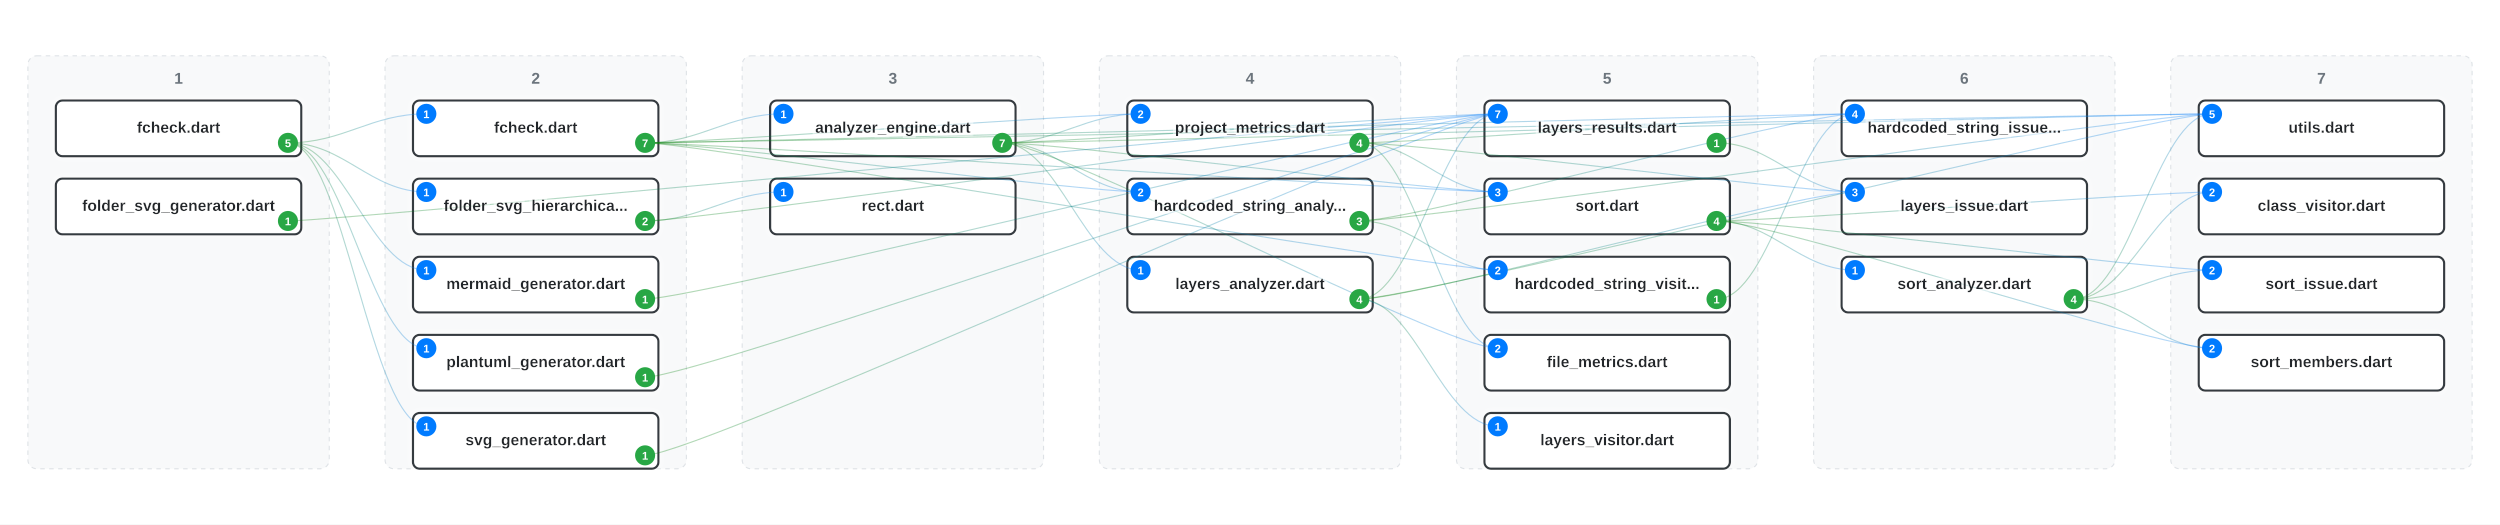
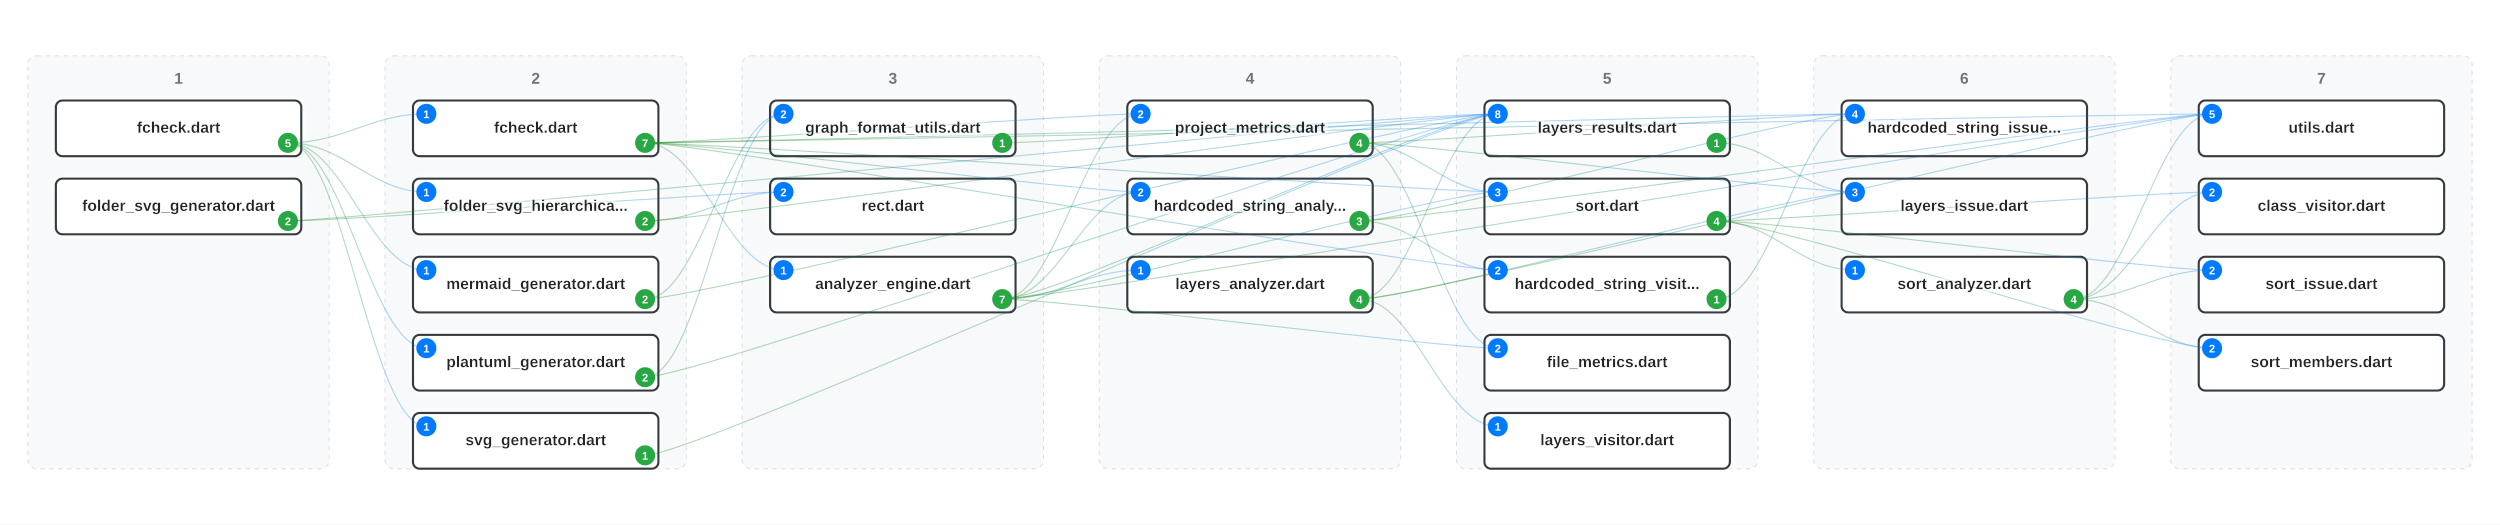
<svg xmlns="http://www.w3.org/2000/svg" width="2240" height="470" viewBox="0 0 2240 470" font-family="Arial, Helvetica, sans-serif">
  <defs>
    <filter id="whiteShadow" x="-20%" y="-20%" width="140%" height="140%">
      <feGaussianBlur in="SourceAlpha" stdDeviation="3" />
      <feOffset dx="0" dy="0" result="offsetblur" />
      <feFlood flood-color="white" flood-opacity="1" />
      <feComposite in2="offsetblur" operator="in" />
      <feMerge>
        <feMergeNode />
        <feMergeNode in="SourceGraphic" />
      </feMerge>
    </filter>
    <filter id="outlineWhite">
      <feMorphology in="SourceAlpha" result="DILATED" operator="dilate" radius="2" />
      <feFlood flood-color="white" flood-opacity="0.5" result="WHITE" />
      <feComposite in="WHITE" in2="DILATED" operator="in" result="OUTLINE" />
      <feMerge>
        <feMergeNode in="OUTLINE" />
        <feMergeNode in="SourceGraphic" />
      </feMerge>
    </filter>
    <linearGradient id="edgeGradient" x1="0%" y1="0%" x2="100%" y2="0%">
      <stop offset="0%" stop-color="green" stop-opacity="0.3" />
      <stop offset="100%" stop-color="#007bff" stop-opacity="0.3" />
    </linearGradient>
  </defs>
  <style>
  .layerBackground { fill: #f8f9fa; stroke: #dee2e6; stroke-width: 1; stroke-dasharray: 4,4; }
  .layerTitle { fill: #6c757d; font-size: 14px; font-weight: bold; text-anchor: middle; }
  .nodeRect { fill: #ffffff; stroke: #343a40; stroke-width: 2; rx: 6; ry: 6; cursor: pointer; filter: url(#whiteShadow); }
  .nodeRect:hover { stroke: #007bff; stroke-width: 3; }
  .nodeText { fill: #212529; font-size: 14px; font-weight: 900; text-anchor: middle; dominant-baseline: middle; filter: url(#outlineWhite); }
  .edge { fill: none; stroke: url(#edgeGradient); }
  .edge:hover { stroke: #007bff; stroke-width: 3; opacity: 1.0; }
  .cycleEdge { stroke: red; stroke-width: 5; opacity: 0.9; }
  .badge { font-size: 10px; font-weight: bold; fill: white; text-anchor: middle; dominant-baseline: middle; cursor: help; }
  .badge:hover { opacity: 0.8; }
</style>
  <rect width="100%" height="100%" fill="white" />
  <rect x="25.0" y="50" width="270.0" height="370" rx="8" class="layerBackground" />
  <text x="160.0" y="75" class="layerTitle">1</text>
  <rect x="345.0" y="50" width="270.0" height="370" rx="8" class="layerBackground" />
  <text x="480.0" y="75" class="layerTitle">2</text>
  <rect x="665.0" y="50" width="270.0" height="370" rx="8" class="layerBackground" />
  <text x="800.0" y="75" class="layerTitle">3</text>
  <rect x="985.0" y="50" width="270.0" height="370" rx="8" class="layerBackground" />
  <text x="1120.0" y="75" class="layerTitle">4</text>
  <rect x="1305.0" y="50" width="270.0" height="370" rx="8" class="layerBackground" />
  <text x="1440.0" y="75" class="layerTitle">5</text>
  <rect x="1625.0" y="50" width="270.0" height="370" rx="8" class="layerBackground" />
  <text x="1760.0" y="75" class="layerTitle">6</text>
  <rect x="1945.0" y="50" width="270.0" height="370" rx="8" class="layerBackground" />
  <text x="2080.0" y="75" class="layerTitle">7</text>
  <rect x="50.0" y="90.0" width="220" height="50" class="nodeRect" />
  <rect x="50.0" y="160.0" width="220" height="50" class="nodeRect" />
  <rect x="370.0" y="90.0" width="220" height="50" class="nodeRect" />
  <rect x="370.0" y="160.0" width="220" height="50" class="nodeRect" />
  <rect x="370.0" y="230.0" width="220" height="50" class="nodeRect" />
  <rect x="370.0" y="300.0" width="220" height="50" class="nodeRect" />
  <rect x="370.0" y="370.0" width="220" height="50" class="nodeRect" />
  <rect x="690.0" y="90.0" width="220" height="50" class="nodeRect" />
  <rect x="690.0" y="160.0" width="220" height="50" class="nodeRect" />
+   <rect x="690.0" y="230.0" width="220" height="50" class="nodeRect" />
  <rect x="1010.0" y="90.0" width="220" height="50" class="nodeRect" />
  <rect x="1010.0" y="160.0" width="220" height="50" class="nodeRect" />
  <rect x="1010.0" y="230.0" width="220" height="50" class="nodeRect" />
  <rect x="1330.0" y="90.0" width="220" height="50" class="nodeRect" />
  <rect x="1330.0" y="160.0" width="220" height="50" class="nodeRect" />
  <rect x="1330.0" y="230.0" width="220" height="50" class="nodeRect" />
  <rect x="1330.0" y="300.0" width="220" height="50" class="nodeRect" />
  <rect x="1330.0" y="370.0" width="220" height="50" class="nodeRect" />
  <rect x="1650.0" y="90.0" width="220" height="50" class="nodeRect" />
  <rect x="1650.0" y="160.0" width="220" height="50" class="nodeRect" />
  <rect x="1650.0" y="230.0" width="220" height="50" class="nodeRect" />
  <rect x="1970.0" y="90.0" width="220" height="50" class="nodeRect" />
  <rect x="1970.0" y="160.0" width="220" height="50" class="nodeRect" />
  <rect x="1970.0" y="230.0" width="220" height="50" class="nodeRect" />
  <rect x="1970.0" y="300.0" width="220" height="50" class="nodeRect" />
  <path d="M 258.0 128.0 C 308.0 128.0, 332.0 102.0, 382.0 102.0" class="edge" />
  <path d="M 258.0 128.0 C 308.0 128.0, 332.0 242.0, 382.0 242.0" class="edge" />
  <path d="M 258.0 128.0 C 308.0 128.0, 332.0 382.0, 382.0 382.0" class="edge" />
  <path d="M 258.0 128.0 C 308.0 128.0, 332.0 312.0, 382.0 312.0" class="edge" />
  <path d="M 258.0 128.0 C 308.0 128.0, 332.0 172.0, 382.0 172.0" class="edge" />
  <path d="M 578.0 128.0 C 628.0 128.0, 972.0 102.0, 1022.0 102.0" class="edge" />
-   <path d="M 578.0 128.0 C 628.0 128.0, 652.0 102.0, 702.0 102.0" class="edge" />
+   <path d="M 578.0 128.0 C 628.0 128.0, 652.0 242.0, 702.0 242.0" class="edge" />
  <path d="M 578.0 128.0 C 628.0 128.0, 1932.0 102.0, 1982.0 102.0" class="edge" />
  <path d="M 578.0 128.0 C 628.0 128.0, 1612.0 102.0, 1662.0 102.0" class="edge" />
  <path d="M 578.0 128.0 C 628.0 128.0, 972.0 172.0, 1022.0 172.0" class="edge" />
  <path d="M 578.0 128.0 C 628.0 128.0, 1292.0 242.0, 1342.0 242.0" class="edge" />
  <path d="M 578.0 128.0 C 628.0 128.0, 1292.0 172.0, 1342.0 172.0" class="edge" />
  <path d="M 1218.0 128.0 C 1268.0 128.0, 1612.0 102.0, 1662.0 102.0" class="edge" />
  <path d="M 1218.0 128.0 C 1268.0 128.0, 1612.0 172.0, 1662.0 172.0" class="edge" />
  <path d="M 1218.0 128.0 C 1268.0 128.0, 1292.0 312.0, 1342.0 312.0" class="edge" />
  <path d="M 1218.0 128.0 C 1268.0 128.0, 1292.0 172.0, 1342.0 172.0" class="edge" />
  <path d="M 1538.0 268.0 C 1588.0 268.0, 1612.0 102.0, 1662.0 102.0" class="edge" />
  <path d="M 1218.0 198.0 C 1268.0 198.0, 1612.0 102.0, 1662.0 102.0" class="edge" />
  <path d="M 1218.0 198.0 C 1268.0 198.0, 1292.0 242.0, 1342.0 242.0" class="edge" />
  <path d="M 1218.0 198.0 C 1268.0 198.0, 1932.0 102.0, 1982.0 102.0" class="edge" />
  <path d="M 1538.0 128.0 C 1588.0 128.0, 1612.0 172.0, 1662.0 172.0" class="edge" />
  <path d="M 1218.0 268.0 C 1268.0 268.0, 1292.0 102.0, 1342.0 102.0" class="edge" />
  <path d="M 1218.0 268.0 C 1268.0 268.0, 1612.0 172.0, 1662.0 172.0" class="edge" />
  <path d="M 1218.0 268.0 C 1268.0 268.0, 1292.0 382.0, 1342.0 382.0" class="edge" />
  <path d="M 1218.0 268.0 C 1268.0 268.0, 1932.0 102.0, 1982.0 102.0" class="edge" />
  <path d="M 1538.0 198.0 C 1588.0 198.0, 1932.0 172.0, 1982.0 172.0" class="edge" />
  <path d="M 1538.0 198.0 C 1588.0 198.0, 1932.0 312.0, 1982.0 312.0" class="edge" />
  <path d="M 1538.0 198.0 C 1588.0 198.0, 1612.0 242.0, 1662.0 242.0" class="edge" />
  <path d="M 1538.0 198.0 C 1588.0 198.0, 1932.0 242.0, 1982.0 242.0" class="edge" />
  <path d="M 1858.0 268.0 C 1908.0 268.0, 1932.0 172.0, 1982.0 172.0" class="edge" />
  <path d="M 1858.0 268.0 C 1908.0 268.0, 1932.0 312.0, 1982.0 312.0" class="edge" />
  <path d="M 1858.0 268.0 C 1908.0 268.0, 1932.0 242.0, 1982.0 242.0" class="edge" />
  <path d="M 1858.0 268.0 C 1908.0 268.0, 1932.0 102.0, 1982.0 102.0" class="edge" />
+   <path d="M 898.0 268.0 C 948.0 268.0, 1292.0 102.0, 1342.0 102.0" class="edge" />
+   <path d="M 898.0 268.0 C 948.0 268.0, 1292.0 312.0, 1342.0 312.0" class="edge" />
+   <path d="M 898.0 268.0 C 948.0 268.0, 972.0 172.0, 1022.0 172.0" class="edge" />
+   <path d="M 898.0 268.0 C 948.0 268.0, 972.0 242.0, 1022.0 242.0" class="edge" />
+   <path d="M 898.0 268.0 C 948.0 268.0, 1292.0 172.0, 1342.0 172.0" class="edge" />
+   <path d="M 898.0 268.0 C 948.0 268.0, 972.0 102.0, 1022.0 102.0" class="edge" />
+   <path d="M 898.0 268.0 C 948.0 268.0, 1932.0 102.0, 1982.0 102.0" class="edge" />
  <path d="M 898.0 128.0 C 948.0 128.0, 1292.0 102.0, 1342.0 102.0" class="edge" />
-   <path d="M 898.0 128.0 C 948.0 128.0, 1292.0 312.0, 1342.0 312.0" class="edge" />
-   <path d="M 898.0 128.0 C 948.0 128.0, 972.0 172.0, 1022.0 172.0" class="edge" />
-   <path d="M 898.0 128.0 C 948.0 128.0, 972.0 242.0, 1022.0 242.0" class="edge" />
-   <path d="M 898.0 128.0 C 948.0 128.0, 1292.0 172.0, 1342.0 172.0" class="edge" />
-   <path d="M 898.0 128.0 C 948.0 128.0, 972.0 102.0, 1022.0 102.0" class="edge" />
-   <path d="M 898.0 128.0 C 948.0 128.0, 1932.0 102.0, 1982.0 102.0" class="edge" />
  <path d="M 578.0 408.0 C 628.0 408.0, 1292.0 102.0, 1342.0 102.0" class="edge" />
  <path d="M 578.0 198.0 C 628.0 198.0, 1292.0 102.0, 1342.0 102.0" class="edge" />
  <path d="M 578.0 198.0 C 628.0 198.0, 652.0 172.0, 702.0 172.0" class="edge" />
+   <path d="M 578.0 338.0 C 628.0 338.0, 652.0 102.0, 702.0 102.0" class="edge" />
  <path d="M 578.0 338.0 C 628.0 338.0, 1292.0 102.0, 1342.0 102.0" class="edge" />
+   <path d="M 578.0 268.0 C 628.0 268.0, 652.0 102.0, 702.0 102.0" class="edge" />
  <path d="M 578.0 268.0 C 628.0 268.0, 1292.0 102.0, 1342.0 102.0" class="edge" />
  <path d="M 258.0 198.0 C 308.0 198.0, 1292.0 102.0, 1342.0 102.0" class="edge" />
+   <path d="M 258.0 198.0 C 308.0 198.0, 652.0 172.0, 702.0 172.0" class="edge" />
  <g>
    <circle cx="258.0" cy="128.0" r="9" fill="#28a745" />
    <text x="258.0" y="129.0" class="badge">5</text>
  </g>
  <text x="160.0" y="115.0" class="nodeText">fcheck.dart</text>
  <g>
    <circle cx="258.0" cy="198.0" r="9" fill="#28a745" />
-     <text x="258.0" y="199.0" class="badge">1</text>
+     <text x="258.0" y="199.0" class="badge">2</text>
  </g>
  <text x="160.0" y="185.0" class="nodeText">folder_svg_generator.dart</text>
  <g>
    <circle cx="382.0" cy="102.0" r="9" fill="#007bff" />
    <text x="382.0" y="103.0" class="badge">1</text>
  </g>
  <g>
    <circle cx="578.0" cy="128.0" r="9" fill="#28a745" />
    <text x="578.0" y="129.0" class="badge">7</text>
  </g>
  <text x="480.0" y="115.0" class="nodeText">fcheck.dart</text>
  <g>
    <circle cx="382.0" cy="172.0" r="9" fill="#007bff" />
    <text x="382.0" y="173.0" class="badge">1</text>
  </g>
  <g>
    <circle cx="578.0" cy="198.0" r="9" fill="#28a745" />
    <text x="578.0" y="199.0" class="badge">2</text>
  </g>
  <text x="480.0" y="185.0" class="nodeText">folder_svg_hierarchica...</text>
  <g>
    <circle cx="382.0" cy="242.0" r="9" fill="#007bff" />
    <text x="382.0" y="243.0" class="badge">1</text>
  </g>
  <g>
    <circle cx="578.0" cy="268.0" r="9" fill="#28a745" />
-     <text x="578.0" y="269.0" class="badge">1</text>
+     <text x="578.0" y="269.0" class="badge">2</text>
  </g>
  <text x="480.0" y="255.0" class="nodeText">mermaid_generator.dart</text>
  <g>
    <circle cx="382.0" cy="312.0" r="9" fill="#007bff" />
    <text x="382.0" y="313.0" class="badge">1</text>
  </g>
  <g>
    <circle cx="578.0" cy="338.0" r="9" fill="#28a745" />
-     <text x="578.0" y="339.0" class="badge">1</text>
+     <text x="578.0" y="339.0" class="badge">2</text>
  </g>
  <text x="480.0" y="325.0" class="nodeText">plantuml_generator.dart</text>
  <g>
    <circle cx="382.0" cy="382.0" r="9" fill="#007bff" />
    <text x="382.0" y="383.0" class="badge">1</text>
  </g>
  <g>
    <circle cx="578.0" cy="408.0" r="9" fill="#28a745" />
    <text x="578.0" y="409.0" class="badge">1</text>
  </g>
  <text x="480.0" y="395.0" class="nodeText">svg_generator.dart</text>
  <g>
    <circle cx="702.0" cy="102.0" r="9" fill="#007bff" />
-     <text x="702.0" y="103.0" class="badge">1</text>
+     <text x="702.0" y="103.0" class="badge">2</text>
  </g>
  <g>
    <circle cx="898.0" cy="128.0" r="9" fill="#28a745" />
-     <text x="898.0" y="129.0" class="badge">7</text>
-   </g>
-   <text x="800.0" y="115.0" class="nodeText">analyzer_engine.dart</text>
+     <text x="898.0" y="129.0" class="badge">1</text>
+   </g>
+   <text x="800.0" y="115.0" class="nodeText">graph_format_utils.dart</text>
  <g>
    <circle cx="702.0" cy="172.0" r="9" fill="#007bff" />
-     <text x="702.0" y="173.0" class="badge">1</text>
+     <text x="702.0" y="173.0" class="badge">2</text>
  </g>
  <text x="800.0" y="185.0" class="nodeText">rect.dart</text>
+   <g>
+     <circle cx="702.0" cy="242.0" r="9" fill="#007bff" />
+     <text x="702.0" y="243.0" class="badge">1</text>
+   </g>
+   <g>
+     <circle cx="898.0" cy="268.0" r="9" fill="#28a745" />
+     <text x="898.0" y="269.0" class="badge">7</text>
+   </g>
+   <text x="800.0" y="255.0" class="nodeText">analyzer_engine.dart</text>
  <g>
    <circle cx="1022.0" cy="102.0" r="9" fill="#007bff" />
    <text x="1022.0" y="103.0" class="badge">2</text>
  </g>
  <g>
    <circle cx="1218.0" cy="128.0" r="9" fill="#28a745" />
    <text x="1218.0" y="129.0" class="badge">4</text>
  </g>
  <text x="1120.0" y="115.0" class="nodeText">project_metrics.dart</text>
  <g>
    <circle cx="1022.0" cy="172.0" r="9" fill="#007bff" />
    <text x="1022.0" y="173.0" class="badge">2</text>
  </g>
  <g>
    <circle cx="1218.0" cy="198.0" r="9" fill="#28a745" />
    <text x="1218.0" y="199.0" class="badge">3</text>
  </g>
  <text x="1120.0" y="185.0" class="nodeText">hardcoded_string_analy...</text>
  <g>
    <circle cx="1022.0" cy="242.0" r="9" fill="#007bff" />
    <text x="1022.0" y="243.0" class="badge">1</text>
  </g>
  <g>
    <circle cx="1218.0" cy="268.0" r="9" fill="#28a745" />
    <text x="1218.0" y="269.0" class="badge">4</text>
  </g>
  <text x="1120.0" y="255.0" class="nodeText">layers_analyzer.dart</text>
  <g>
    <circle cx="1342.0" cy="102.0" r="9" fill="#007bff" />
-     <text x="1342.0" y="103.0" class="badge">7</text>
+     <text x="1342.0" y="103.0" class="badge">8</text>
  </g>
  <g>
    <circle cx="1538.0" cy="128.0" r="9" fill="#28a745" />
    <text x="1538.0" y="129.0" class="badge">1</text>
  </g>
  <text x="1440.0" y="115.0" class="nodeText">layers_results.dart</text>
  <g>
    <circle cx="1342.0" cy="172.0" r="9" fill="#007bff" />
    <text x="1342.0" y="173.0" class="badge">3</text>
  </g>
  <g>
    <circle cx="1538.0" cy="198.0" r="9" fill="#28a745" />
    <text x="1538.0" y="199.0" class="badge">4</text>
  </g>
  <text x="1440.0" y="185.0" class="nodeText">sort.dart</text>
  <g>
    <circle cx="1342.0" cy="242.0" r="9" fill="#007bff" />
    <text x="1342.0" y="243.0" class="badge">2</text>
  </g>
  <g>
    <circle cx="1538.0" cy="268.0" r="9" fill="#28a745" />
    <text x="1538.0" y="269.0" class="badge">1</text>
  </g>
  <text x="1440.0" y="255.0" class="nodeText">hardcoded_string_visit...</text>
  <g>
    <circle cx="1342.0" cy="312.0" r="9" fill="#007bff" />
    <text x="1342.0" y="313.0" class="badge">2</text>
  </g>
  <text x="1440.0" y="325.0" class="nodeText">file_metrics.dart</text>
  <g>
    <circle cx="1342.0" cy="382.0" r="9" fill="#007bff" />
    <text x="1342.0" y="383.0" class="badge">1</text>
  </g>
  <text x="1440.0" y="395.0" class="nodeText">layers_visitor.dart</text>
  <g>
    <circle cx="1662.0" cy="102.0" r="9" fill="#007bff" />
    <text x="1662.0" y="103.0" class="badge">4</text>
  </g>
  <text x="1760.0" y="115.0" class="nodeText">hardcoded_string_issue...</text>
  <g>
    <circle cx="1662.0" cy="172.0" r="9" fill="#007bff" />
    <text x="1662.0" y="173.0" class="badge">3</text>
  </g>
  <text x="1760.0" y="185.0" class="nodeText">layers_issue.dart</text>
  <g>
    <circle cx="1662.0" cy="242.0" r="9" fill="#007bff" />
    <text x="1662.0" y="243.0" class="badge">1</text>
  </g>
  <g>
    <circle cx="1858.0" cy="268.0" r="9" fill="#28a745" />
    <text x="1858.0" y="269.0" class="badge">4</text>
  </g>
  <text x="1760.0" y="255.0" class="nodeText">sort_analyzer.dart</text>
  <g>
    <circle cx="1982.0" cy="102.0" r="9" fill="#007bff" />
    <text x="1982.0" y="103.0" class="badge">5</text>
  </g>
  <text x="2080.0" y="115.0" class="nodeText">utils.dart</text>
  <g>
    <circle cx="1982.0" cy="172.0" r="9" fill="#007bff" />
    <text x="1982.0" y="173.0" class="badge">2</text>
  </g>
  <text x="2080.0" y="185.0" class="nodeText">class_visitor.dart</text>
  <g>
    <circle cx="1982.0" cy="242.0" r="9" fill="#007bff" />
    <text x="1982.0" y="243.0" class="badge">2</text>
  </g>
  <text x="2080.0" y="255.0" class="nodeText">sort_issue.dart</text>
  <g>
    <circle cx="1982.0" cy="312.0" r="9" fill="#007bff" />
    <text x="1982.0" y="313.0" class="badge">2</text>
  </g>
  <text x="2080.0" y="325.0" class="nodeText">sort_members.dart</text>
</svg>
